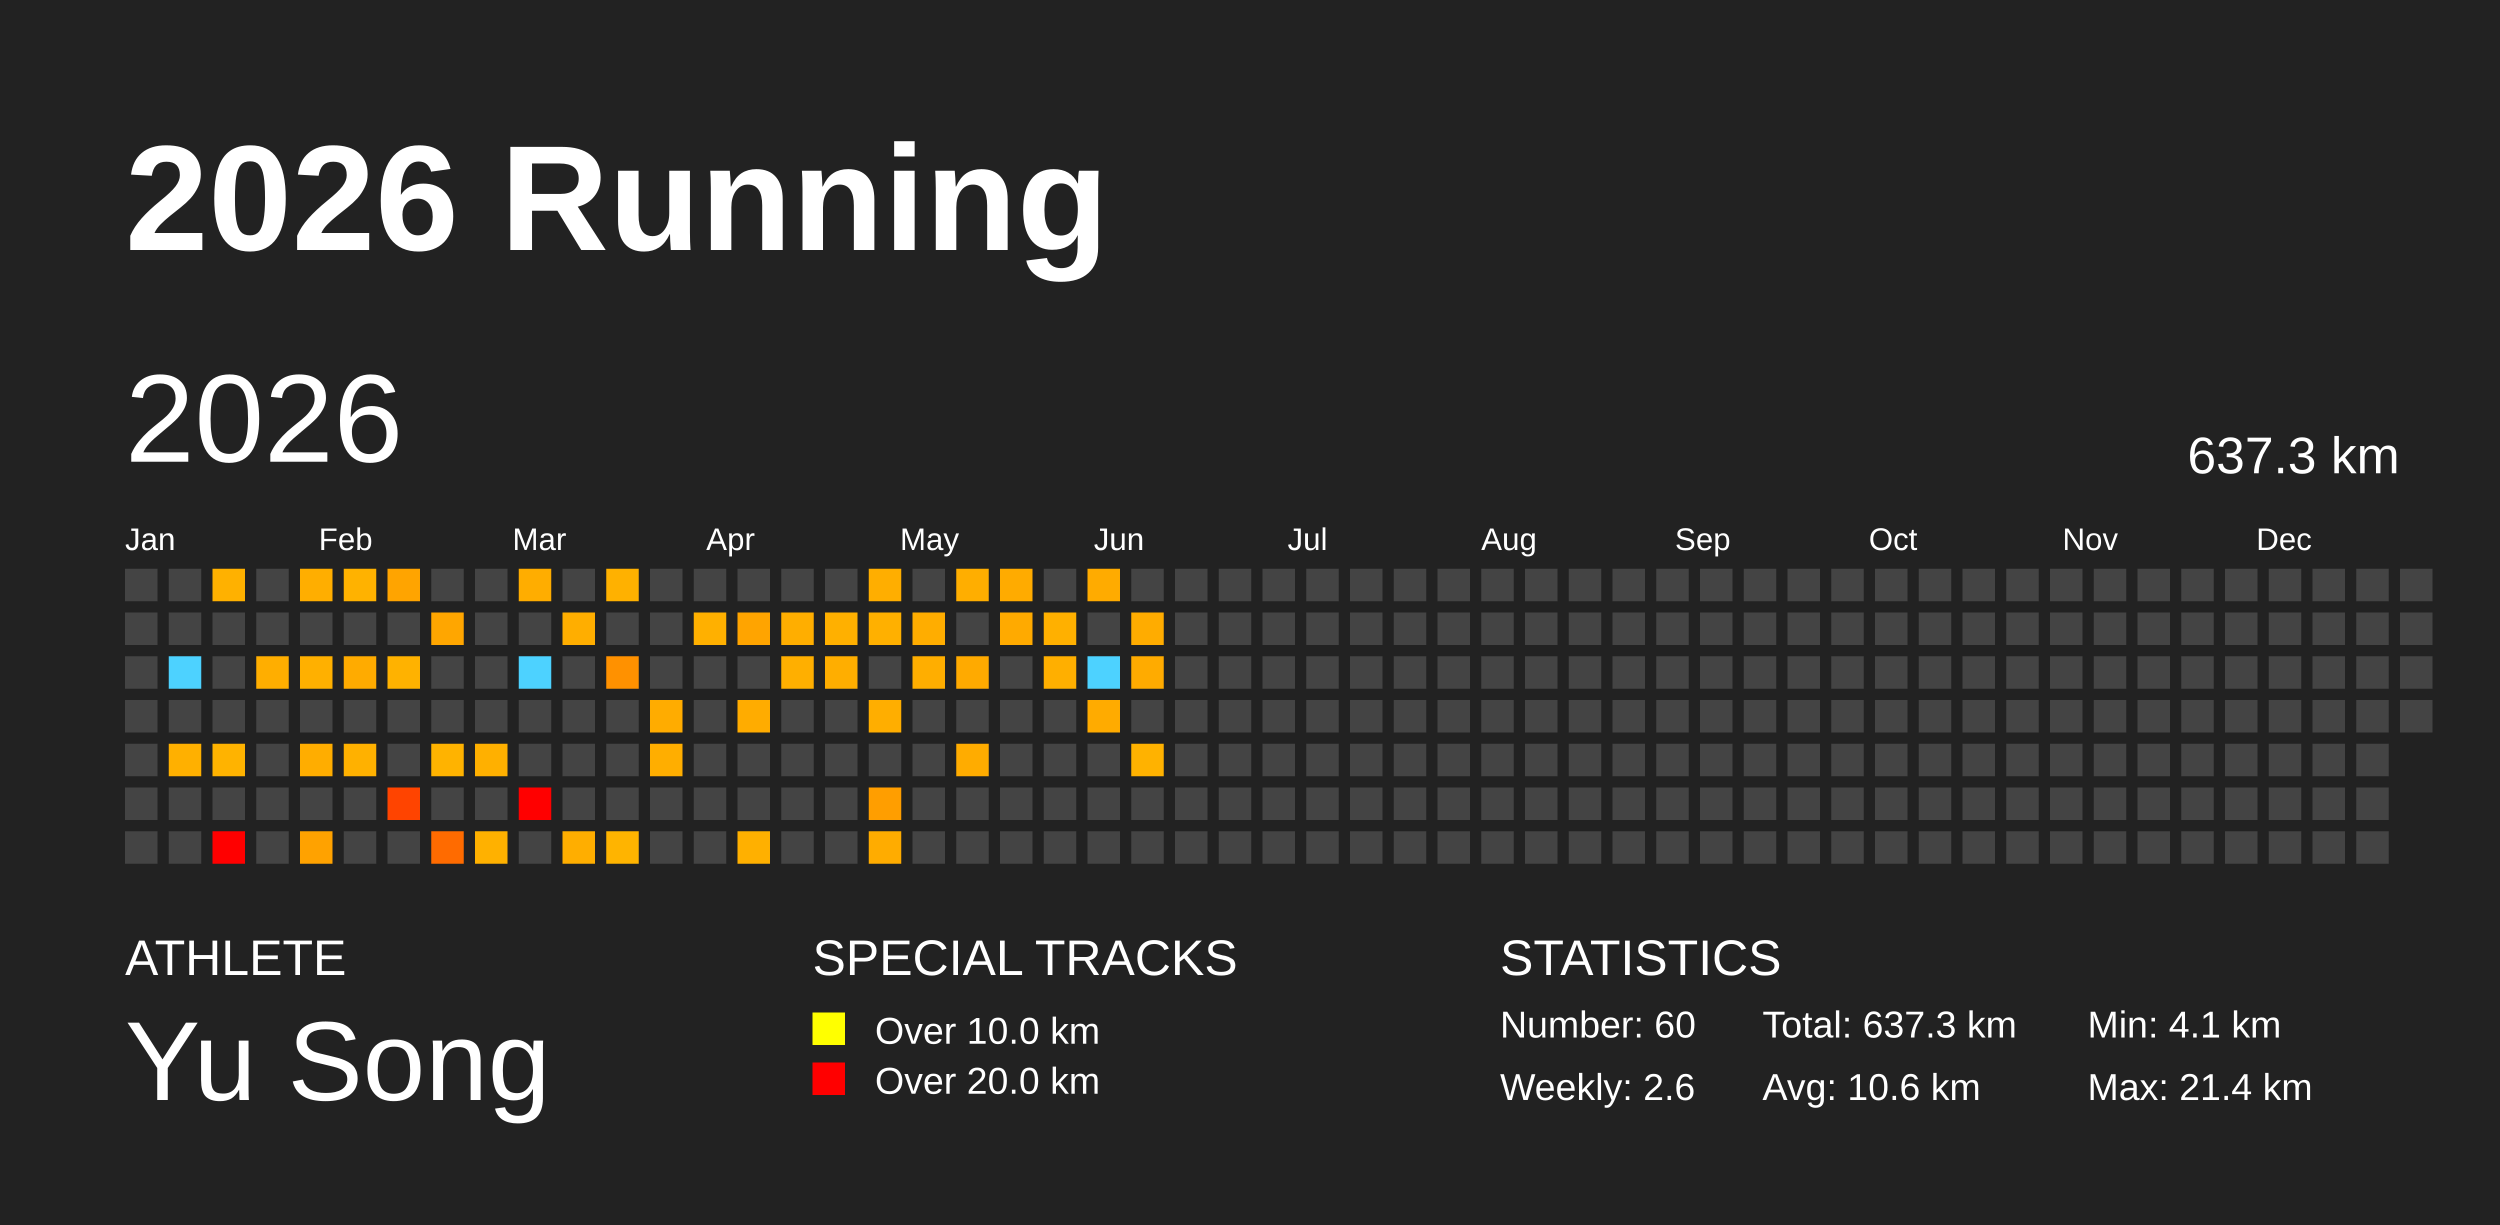
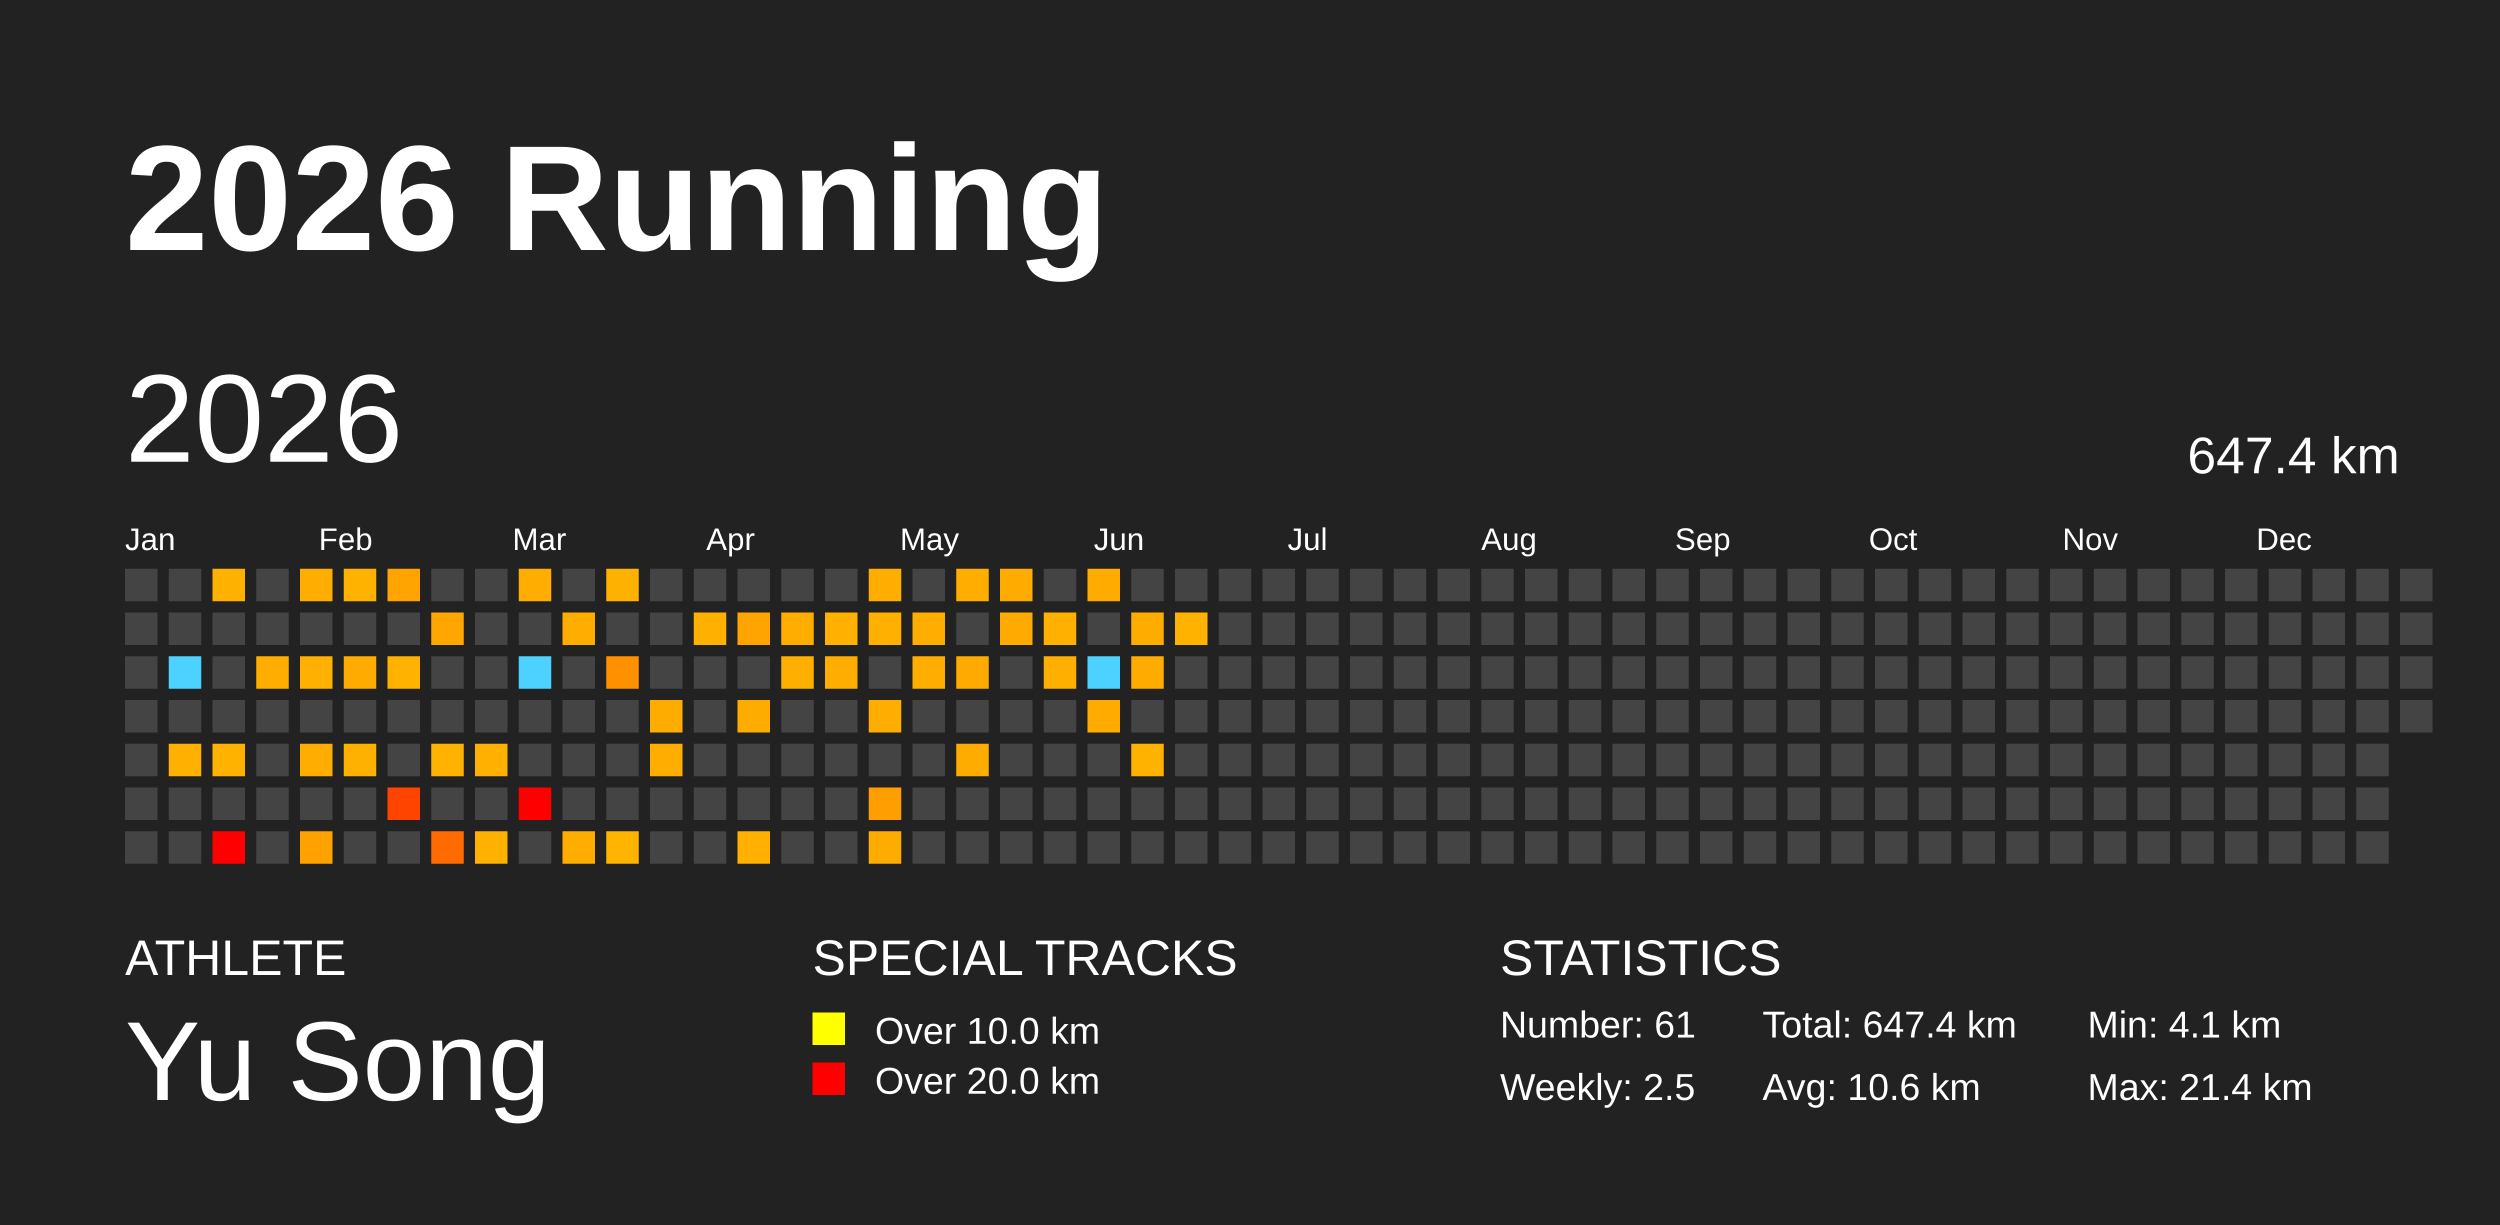
<svg xmlns="http://www.w3.org/2000/svg" baseProfile="full" height="98mm" version="1.1" viewBox="0,0,200,98" width="200mm">
  <defs />
  <rect fill="#222222" height="98" width="200" x="0" y="0" />
  <text fill="#FFFFFF" style="font-size:12px; font-family:Arial; font-weight:bold;" x="10" y="20">2026 Running</text>
  <text fill="#FFFFFF" style="font-size:4px; font-family:Arial" x="10" y="78">ATHLETE</text>
  <text fill="#FFFFFF" style="font-size:9px; font-family:Arial" x="10" y="88">Yu Song</text>
  <text fill="#FFFFFF" style="font-size:4px; font-family:Arial" x="65" y="78">SPECIAL TRACKS</text>
  <rect fill="yellow" height="2.6" width="2.6" x="65" y="81" />
  <text fill="#FFFFFF" style="font-size:3px; font-family:Arial" x="70" y="83.5">Over 10.0 km</text>
  <rect fill="red" height="2.6" width="2.6" x="65" y="85" />
  <text fill="#FFFFFF" style="font-size:3px; font-family:Arial" x="70" y="87.5">Over 20.0 km</text>
  <text fill="#FFFFFF" style="font-size:4px; font-family:Arial" x="120" y="78">STATISTICS</text>
-   <text fill="#FFFFFF" style="font-size:3px; font-family:Arial" x="120" y="83">Number: 60</text>
-   <text fill="#FFFFFF" style="font-size:3px; font-family:Arial" x="120" y="88">Weekly: 2.6</text>
-   <text fill="#FFFFFF" style="font-size:3px; font-family:Arial" x="141" y="83">Total: 637.3 km</text>
+   <text fill="#FFFFFF" style="font-size:3px; font-family:Arial" x="120" y="83">Number: 61</text>
+   <text fill="#FFFFFF" style="font-size:3px; font-family:Arial" x="120" y="88">Weekly: 2.5</text>
+   <text fill="#FFFFFF" style="font-size:3px; font-family:Arial" x="141" y="83">Total: 647.4 km</text>
  <text fill="#FFFFFF" style="font-size:3px; font-family:Arial" x="141" y="88">Avg: 10.6 km</text>
  <text fill="#FFFFFF" style="font-size:3px; font-family:Arial" x="167" y="83">Min: 4.1 km</text>
  <text fill="#FFFFFF" style="font-size:3px; font-family:Arial" x="167" y="88">Max: 21.4 km</text>
  <text dominant-baseline="hanging" fill="#FFFFFF" style="font-size:10.0px; font-family:Arial;" x="10" y="30">2026</text>
-   <text dominant-baseline="hanging" fill="#FFFFFF" style="font-size:4.125px; font-family:Arial;" x="175" y="35">637.3 km</text>
+   <text dominant-baseline="hanging" fill="#FFFFFF" style="font-size:4.125px; font-family:Arial;" x="175" y="35">647.4 km</text>
  <text fill="#FFFFFF" style="font-size:2.5px; font-family:Arial" x="10.0" y="44">Jan</text>
  <text fill="#FFFFFF" style="font-size:2.5px; font-family:Arial" x="25.5" y="44">Feb</text>
  <text fill="#FFFFFF" style="font-size:2.5px; font-family:Arial" x="41.0" y="44">Mar</text>
  <text fill="#FFFFFF" style="font-size:2.5px; font-family:Arial" x="56.5" y="44">Apr</text>
  <text fill="#FFFFFF" style="font-size:2.5px; font-family:Arial" x="72.0" y="44">May</text>
  <text fill="#FFFFFF" style="font-size:2.5px; font-family:Arial" x="87.5" y="44">Jun</text>
  <text fill="#FFFFFF" style="font-size:2.5px; font-family:Arial" x="103.0" y="44">Jul</text>
  <text fill="#FFFFFF" style="font-size:2.5px; font-family:Arial" x="118.5" y="44">Aug</text>
  <text fill="#FFFFFF" style="font-size:2.5px; font-family:Arial" x="134.0" y="44">Sep</text>
  <text fill="#FFFFFF" style="font-size:2.5px; font-family:Arial" x="149.5" y="44">Oct</text>
  <text fill="#FFFFFF" style="font-size:2.5px; font-family:Arial" x="165.0" y="44">Nov</text>
  <text fill="#FFFFFF" style="font-size:2.5px; font-family:Arial" x="180.5" y="44">Dec</text>
  <rect fill="#444444" height="2.6" width="2.6" x="10.0" y="45.5" />
  <rect fill="#444444" height="2.6" width="2.6" x="10.0" y="49.0" />
  <rect fill="#444444" height="2.6" width="2.6" x="10.0" y="52.5" />
  <rect fill="#444444" height="2.6" width="2.6" x="10.0" y="56.0" />
  <rect fill="#444444" height="2.6" width="2.6" x="10.0" y="59.5" />
  <rect fill="#444444" height="2.6" width="2.6" x="10.0" y="63.0" />
  <rect fill="#444444" height="2.6" width="2.6" x="10.0" y="66.5" />
  <rect fill="#444444" height="2.6" width="2.6" x="13.5" y="45.5" />
  <rect fill="#444444" height="2.6" width="2.6" x="13.5" y="49.0" />
  <rect fill="#4dd2ff" height="2.6" width="2.6" x="13.5" y="52.5" />
  <rect fill="#444444" height="2.6" width="2.6" x="13.5" y="56.0" />
  <rect fill="#ffb000" height="2.6" width="2.6" x="13.5" y="59.5" />
  <rect fill="#444444" height="2.6" width="2.6" x="13.5" y="63.0" />
  <rect fill="#444444" height="2.6" width="2.6" x="13.5" y="66.5" />
  <rect fill="#ffb100" height="2.6" width="2.6" x="17.0" y="45.5" />
  <rect fill="#444444" height="2.6" width="2.6" x="17.0" y="49.0" />
  <rect fill="#444444" height="2.6" width="2.6" x="17.0" y="52.5" />
  <rect fill="#444444" height="2.6" width="2.6" x="17.0" y="56.0" />
  <rect fill="#ffb300" height="2.6" width="2.6" x="17.0" y="59.5" />
  <rect fill="#444444" height="2.6" width="2.6" x="17.0" y="63.0" />
  <rect fill="red" height="2.6" width="2.6" x="17.0" y="66.5" />
  <rect fill="#444444" height="2.6" width="2.6" x="20.5" y="45.5" />
  <rect fill="#444444" height="2.6" width="2.6" x="20.5" y="49.0" />
  <rect fill="#ffae00" height="2.6" width="2.6" x="20.5" y="52.5" />
  <rect fill="#444444" height="2.6" width="2.6" x="20.5" y="56.0" />
  <rect fill="#444444" height="2.6" width="2.6" x="20.5" y="59.5" />
  <rect fill="#444444" height="2.6" width="2.6" x="20.5" y="63.0" />
  <rect fill="#444444" height="2.6" width="2.6" x="20.5" y="66.5" />
  <rect fill="#ffae00" height="2.6" width="2.6" x="24.0" y="45.5" />
  <rect fill="#444444" height="2.6" width="2.6" x="24.0" y="49.0" />
  <rect fill="#ffb000" height="2.6" width="2.6" x="24.0" y="52.5" />
  <rect fill="#444444" height="2.6" width="2.6" x="24.0" y="56.0" />
  <rect fill="#ffad00" height="2.6" width="2.6" x="24.0" y="59.5" />
  <rect fill="#444444" height="2.6" width="2.6" x="24.0" y="63.0" />
  <rect fill="#ffa200" height="2.6" width="2.6" x="24.0" y="66.5" />
  <rect fill="#ffb200" height="2.6" width="2.6" x="27.5" y="45.5" />
  <rect fill="#444444" height="2.6" width="2.6" x="27.5" y="49.0" />
  <rect fill="#ffab00" height="2.6" width="2.6" x="27.5" y="52.5" />
  <rect fill="#444444" height="2.6" width="2.6" x="27.5" y="56.0" />
  <rect fill="#ffb100" height="2.6" width="2.6" x="27.5" y="59.5" />
  <rect fill="#444444" height="2.6" width="2.6" x="27.5" y="63.0" />
  <rect fill="#444444" height="2.6" width="2.6" x="27.5" y="66.5" />
  <rect fill="#ffa400" height="2.6" width="2.6" x="31.0" y="45.5" />
  <rect fill="#444444" height="2.6" width="2.6" x="31.0" y="49.0" />
  <rect fill="#ffb200" height="2.6" width="2.6" x="31.0" y="52.5" />
  <rect fill="#444444" height="2.6" width="2.6" x="31.0" y="56.0" />
  <rect fill="#444444" height="2.6" width="2.6" x="31.0" y="59.5" />
  <rect fill="#ff4400" height="2.6" width="2.6" x="31.0" y="63.0" />
  <rect fill="#444444" height="2.6" width="2.6" x="31.0" y="66.5" />
  <rect fill="#444444" height="2.6" width="2.6" x="34.5" y="45.5" />
  <rect fill="#ffa600" height="2.6" width="2.6" x="34.5" y="49.0" />
  <rect fill="#444444" height="2.6" width="2.6" x="34.5" y="52.5" />
  <rect fill="#444444" height="2.6" width="2.6" x="34.5" y="56.0" />
  <rect fill="#ffb300" height="2.6" width="2.6" x="34.5" y="59.5" />
  <rect fill="#444444" height="2.6" width="2.6" x="34.5" y="63.0" />
  <rect fill="#ff6b00" height="2.6" width="2.6" x="34.5" y="66.5" />
  <rect fill="#444444" height="2.6" width="2.6" x="38.0" y="45.5" />
  <rect fill="#444444" height="2.6" width="2.6" x="38.0" y="49.0" />
  <rect fill="#444444" height="2.6" width="2.6" x="38.0" y="52.5" />
  <rect fill="#444444" height="2.6" width="2.6" x="38.0" y="56.0" />
  <rect fill="#ffb000" height="2.6" width="2.6" x="38.0" y="59.5" />
  <rect fill="#444444" height="2.6" width="2.6" x="38.0" y="63.0" />
  <rect fill="#ffb100" height="2.6" width="2.6" x="38.0" y="66.5" />
  <rect fill="#ffad00" height="2.6" width="2.6" x="41.5" y="45.5" />
  <rect fill="#444444" height="2.6" width="2.6" x="41.5" y="49.0" />
  <rect fill="#4dd2ff" height="2.6" width="2.6" x="41.5" y="52.5" />
  <rect fill="#444444" height="2.6" width="2.6" x="41.5" y="56.0" />
  <rect fill="#444444" height="2.6" width="2.6" x="41.5" y="59.5" />
  <rect fill="red" height="2.6" width="2.6" x="41.5" y="63.0" />
  <rect fill="#444444" height="2.6" width="2.6" x="41.5" y="66.5" />
  <rect fill="#444444" height="2.6" width="2.6" x="45.0" y="45.5" />
  <rect fill="#ffae00" height="2.6" width="2.6" x="45.0" y="49.0" />
  <rect fill="#444444" height="2.6" width="2.6" x="45.0" y="52.5" />
  <rect fill="#444444" height="2.6" width="2.6" x="45.0" y="56.0" />
  <rect fill="#444444" height="2.6" width="2.6" x="45.0" y="59.5" />
  <rect fill="#444444" height="2.6" width="2.6" x="45.0" y="63.0" />
  <rect fill="#ffae00" height="2.6" width="2.6" x="45.0" y="66.5" />
  <rect fill="#ffb100" height="2.6" width="2.6" x="48.5" y="45.5" />
  <rect fill="#444444" height="2.6" width="2.6" x="48.5" y="49.0" />
  <rect fill="#ff9100" height="2.6" width="2.6" x="48.5" y="52.5" />
  <rect fill="#444444" height="2.6" width="2.6" x="48.5" y="56.0" />
  <rect fill="#444444" height="2.6" width="2.6" x="48.5" y="59.5" />
  <rect fill="#444444" height="2.6" width="2.6" x="48.5" y="63.0" />
  <rect fill="#ffb400" height="2.6" width="2.6" x="48.5" y="66.5" />
  <rect fill="#444444" height="2.6" width="2.6" x="52.0" y="45.5" />
  <rect fill="#444444" height="2.6" width="2.6" x="52.0" y="49.0" />
  <rect fill="#444444" height="2.6" width="2.6" x="52.0" y="52.5" />
  <rect fill="#ffac00" height="2.6" width="2.6" x="52.0" y="56.0" />
  <rect fill="#ffae00" height="2.6" width="2.6" x="52.0" y="59.5" />
  <rect fill="#444444" height="2.6" width="2.6" x="52.0" y="63.0" />
  <rect fill="#444444" height="2.6" width="2.6" x="52.0" y="66.5" />
  <rect fill="#444444" height="2.6" width="2.6" x="55.5" y="45.5" />
  <rect fill="#ffb000" height="2.6" width="2.6" x="55.5" y="49.0" />
  <rect fill="#444444" height="2.6" width="2.6" x="55.5" y="52.5" />
  <rect fill="#444444" height="2.6" width="2.6" x="55.5" y="56.0" />
  <rect fill="#444444" height="2.6" width="2.6" x="55.5" y="59.5" />
  <rect fill="#444444" height="2.6" width="2.6" x="55.5" y="63.0" />
  <rect fill="#444444" height="2.6" width="2.6" x="55.5" y="66.5" />
  <rect fill="#444444" height="2.6" width="2.6" x="59.0" y="45.5" />
  <rect fill="#ffa400" height="2.6" width="2.6" x="59.0" y="49.0" />
  <rect fill="#444444" height="2.6" width="2.6" x="59.0" y="52.5" />
  <rect fill="#ffac00" height="2.6" width="2.6" x="59.0" y="56.0" />
  <rect fill="#444444" height="2.6" width="2.6" x="59.0" y="59.5" />
  <rect fill="#444444" height="2.6" width="2.6" x="59.0" y="63.0" />
  <rect fill="#ffb000" height="2.6" width="2.6" x="59.0" y="66.5" />
  <rect fill="#444444" height="2.6" width="2.6" x="62.5" y="45.5" />
  <rect fill="#ffae00" height="2.6" width="2.6" x="62.5" y="49.0" />
  <rect fill="#ffaf00" height="2.6" width="2.6" x="62.5" y="52.5" />
  <rect fill="#444444" height="2.6" width="2.6" x="62.5" y="56.0" />
  <rect fill="#444444" height="2.6" width="2.6" x="62.5" y="59.5" />
  <rect fill="#444444" height="2.6" width="2.6" x="62.5" y="63.0" />
  <rect fill="#444444" height="2.6" width="2.6" x="62.5" y="66.5" />
  <rect fill="#444444" height="2.6" width="2.6" x="66.0" y="45.5" />
  <rect fill="#ffb000" height="2.6" width="2.6" x="66.0" y="49.0" />
  <rect fill="#ffae00" height="2.6" width="2.6" x="66.0" y="52.5" />
  <rect fill="#444444" height="2.6" width="2.6" x="66.0" y="56.0" />
  <rect fill="#444444" height="2.6" width="2.6" x="66.0" y="59.5" />
  <rect fill="#444444" height="2.6" width="2.6" x="66.0" y="63.0" />
  <rect fill="#444444" height="2.6" width="2.6" x="66.0" y="66.5" />
  <rect fill="#ffae00" height="2.6" width="2.6" x="69.5" y="45.5" />
  <rect fill="#ffb000" height="2.6" width="2.6" x="69.5" y="49.0" />
  <rect fill="#444444" height="2.6" width="2.6" x="69.5" y="52.5" />
  <rect fill="#ffae00" height="2.6" width="2.6" x="69.5" y="56.0" />
  <rect fill="#444444" height="2.6" width="2.6" x="69.5" y="59.5" />
  <rect fill="#ff9e00" height="2.6" width="2.6" x="69.5" y="63.0" />
  <rect fill="#ffac00" height="2.6" width="2.6" x="69.5" y="66.5" />
  <rect fill="#444444" height="2.6" width="2.6" x="73.0" y="45.5" />
  <rect fill="#ffad00" height="2.6" width="2.6" x="73.0" y="49.0" />
  <rect fill="#ffae00" height="2.6" width="2.6" x="73.0" y="52.5" />
  <rect fill="#444444" height="2.6" width="2.6" x="73.0" y="56.0" />
  <rect fill="#444444" height="2.6" width="2.6" x="73.0" y="59.5" />
  <rect fill="#444444" height="2.6" width="2.6" x="73.0" y="63.0" />
  <rect fill="#444444" height="2.6" width="2.6" x="73.0" y="66.5" />
  <rect fill="#ffae00" height="2.6" width="2.6" x="76.5" y="45.5" />
  <rect fill="#444444" height="2.6" width="2.6" x="76.5" y="49.0" />
  <rect fill="#ffaa00" height="2.6" width="2.6" x="76.5" y="52.5" />
  <rect fill="#444444" height="2.6" width="2.6" x="76.5" y="56.0" />
  <rect fill="#ffac00" height="2.6" width="2.6" x="76.5" y="59.5" />
  <rect fill="#444444" height="2.6" width="2.6" x="76.5" y="63.0" />
  <rect fill="#444444" height="2.6" width="2.6" x="76.5" y="66.5" />
  <rect fill="#ffab00" height="2.6" width="2.6" x="80.0" y="45.5" />
  <rect fill="#ffaa00" height="2.6" width="2.6" x="80.0" y="49.0" />
  <rect fill="#444444" height="2.6" width="2.6" x="80.0" y="52.5" />
  <rect fill="#444444" height="2.6" width="2.6" x="80.0" y="56.0" />
  <rect fill="#444444" height="2.6" width="2.6" x="80.0" y="59.5" />
  <rect fill="#444444" height="2.6" width="2.6" x="80.0" y="63.0" />
  <rect fill="#444444" height="2.6" width="2.6" x="80.0" y="66.5" />
  <rect fill="#444444" height="2.6" width="2.6" x="83.5" y="45.5" />
  <rect fill="#ffb000" height="2.6" width="2.6" x="83.5" y="49.0" />
  <rect fill="#ffaf00" height="2.6" width="2.6" x="83.5" y="52.5" />
  <rect fill="#444444" height="2.6" width="2.6" x="83.5" y="56.0" />
  <rect fill="#444444" height="2.6" width="2.6" x="83.5" y="59.5" />
  <rect fill="#444444" height="2.6" width="2.6" x="83.5" y="63.0" />
  <rect fill="#444444" height="2.6" width="2.6" x="83.5" y="66.5" />
  <rect fill="#ffab00" height="2.6" width="2.6" x="87.0" y="45.5" />
  <rect fill="#444444" height="2.6" width="2.6" x="87.0" y="49.0" />
  <rect fill="#4dd2ff" height="2.6" width="2.6" x="87.0" y="52.5" />
  <rect fill="#ffab00" height="2.6" width="2.6" x="87.0" y="56.0" />
  <rect fill="#444444" height="2.6" width="2.6" x="87.0" y="59.5" />
  <rect fill="#444444" height="2.6" width="2.6" x="87.0" y="63.0" />
  <rect fill="#444444" height="2.6" width="2.6" x="87.0" y="66.5" />
  <rect fill="#444444" height="2.6" width="2.6" x="90.5" y="45.5" />
  <rect fill="#ffac00" height="2.6" width="2.6" x="90.5" y="49.0" />
  <rect fill="#ffab00" height="2.6" width="2.6" x="90.5" y="52.5" />
  <rect fill="#444444" height="2.6" width="2.6" x="90.5" y="56.0" />
  <rect fill="#ffb200" height="2.6" width="2.6" x="90.5" y="59.5" />
  <rect fill="#444444" height="2.6" width="2.6" x="90.5" y="63.0" />
  <rect fill="#444444" height="2.6" width="2.6" x="90.5" y="66.5" />
  <rect fill="#444444" height="2.6" width="2.6" x="94.0" y="45.5" />
-   <rect fill="#444444" height="2.6" width="2.6" x="94.0" y="49.0" />
+   <rect fill="#ffb200" height="2.6" width="2.6" x="94.0" y="49.0" />
  <rect fill="#444444" height="2.6" width="2.6" x="94.0" y="52.5" />
  <rect fill="#444444" height="2.6" width="2.6" x="94.0" y="56.0" />
  <rect fill="#444444" height="2.6" width="2.6" x="94.0" y="59.5" />
  <rect fill="#444444" height="2.6" width="2.6" x="94.0" y="63.0" />
  <rect fill="#444444" height="2.6" width="2.6" x="94.0" y="66.5" />
  <rect fill="#444444" height="2.6" width="2.6" x="97.5" y="45.5" />
  <rect fill="#444444" height="2.6" width="2.6" x="97.5" y="49.0" />
  <rect fill="#444444" height="2.6" width="2.6" x="97.5" y="52.5" />
  <rect fill="#444444" height="2.6" width="2.6" x="97.5" y="56.0" />
  <rect fill="#444444" height="2.6" width="2.6" x="97.5" y="59.5" />
  <rect fill="#444444" height="2.6" width="2.6" x="97.5" y="63.0" />
  <rect fill="#444444" height="2.6" width="2.6" x="97.5" y="66.5" />
  <rect fill="#444444" height="2.6" width="2.6" x="101.0" y="45.5" />
  <rect fill="#444444" height="2.6" width="2.6" x="101.0" y="49.0" />
  <rect fill="#444444" height="2.6" width="2.6" x="101.0" y="52.5" />
  <rect fill="#444444" height="2.6" width="2.6" x="101.0" y="56.0" />
  <rect fill="#444444" height="2.6" width="2.6" x="101.0" y="59.5" />
  <rect fill="#444444" height="2.6" width="2.6" x="101.0" y="63.0" />
  <rect fill="#444444" height="2.6" width="2.6" x="101.0" y="66.5" />
  <rect fill="#444444" height="2.6" width="2.6" x="104.5" y="45.5" />
  <rect fill="#444444" height="2.6" width="2.6" x="104.5" y="49.0" />
  <rect fill="#444444" height="2.6" width="2.6" x="104.5" y="52.5" />
  <rect fill="#444444" height="2.6" width="2.6" x="104.5" y="56.0" />
  <rect fill="#444444" height="2.6" width="2.6" x="104.5" y="59.5" />
  <rect fill="#444444" height="2.6" width="2.6" x="104.5" y="63.0" />
  <rect fill="#444444" height="2.6" width="2.6" x="104.5" y="66.5" />
  <rect fill="#444444" height="2.6" width="2.6" x="108.0" y="45.5" />
  <rect fill="#444444" height="2.6" width="2.6" x="108.0" y="49.0" />
  <rect fill="#444444" height="2.6" width="2.6" x="108.0" y="52.5" />
  <rect fill="#444444" height="2.6" width="2.6" x="108.0" y="56.0" />
  <rect fill="#444444" height="2.6" width="2.6" x="108.0" y="59.5" />
  <rect fill="#444444" height="2.6" width="2.6" x="108.0" y="63.0" />
  <rect fill="#444444" height="2.6" width="2.6" x="108.0" y="66.5" />
  <rect fill="#444444" height="2.6" width="2.6" x="111.5" y="45.5" />
  <rect fill="#444444" height="2.6" width="2.6" x="111.5" y="49.0" />
  <rect fill="#444444" height="2.6" width="2.6" x="111.5" y="52.5" />
  <rect fill="#444444" height="2.6" width="2.6" x="111.5" y="56.0" />
  <rect fill="#444444" height="2.6" width="2.6" x="111.5" y="59.5" />
  <rect fill="#444444" height="2.6" width="2.6" x="111.5" y="63.0" />
  <rect fill="#444444" height="2.6" width="2.6" x="111.5" y="66.5" />
  <rect fill="#444444" height="2.6" width="2.6" x="115.0" y="45.5" />
  <rect fill="#444444" height="2.6" width="2.6" x="115.0" y="49.0" />
  <rect fill="#444444" height="2.6" width="2.6" x="115.0" y="52.5" />
  <rect fill="#444444" height="2.6" width="2.6" x="115.0" y="56.0" />
  <rect fill="#444444" height="2.6" width="2.6" x="115.0" y="59.5" />
  <rect fill="#444444" height="2.6" width="2.6" x="115.0" y="63.0" />
  <rect fill="#444444" height="2.6" width="2.6" x="115.0" y="66.5" />
  <rect fill="#444444" height="2.6" width="2.6" x="118.5" y="45.5" />
  <rect fill="#444444" height="2.6" width="2.6" x="118.5" y="49.0" />
  <rect fill="#444444" height="2.6" width="2.6" x="118.5" y="52.5" />
  <rect fill="#444444" height="2.6" width="2.6" x="118.5" y="56.0" />
  <rect fill="#444444" height="2.6" width="2.6" x="118.5" y="59.5" />
  <rect fill="#444444" height="2.6" width="2.6" x="118.5" y="63.0" />
  <rect fill="#444444" height="2.6" width="2.6" x="118.5" y="66.5" />
  <rect fill="#444444" height="2.6" width="2.6" x="122.0" y="45.5" />
  <rect fill="#444444" height="2.6" width="2.6" x="122.0" y="49.0" />
  <rect fill="#444444" height="2.6" width="2.6" x="122.0" y="52.5" />
  <rect fill="#444444" height="2.6" width="2.6" x="122.0" y="56.0" />
  <rect fill="#444444" height="2.6" width="2.6" x="122.0" y="59.5" />
  <rect fill="#444444" height="2.6" width="2.6" x="122.0" y="63.0" />
  <rect fill="#444444" height="2.6" width="2.6" x="122.0" y="66.5" />
  <rect fill="#444444" height="2.6" width="2.6" x="125.5" y="45.5" />
  <rect fill="#444444" height="2.6" width="2.6" x="125.5" y="49.0" />
  <rect fill="#444444" height="2.6" width="2.6" x="125.5" y="52.5" />
  <rect fill="#444444" height="2.6" width="2.6" x="125.5" y="56.0" />
  <rect fill="#444444" height="2.6" width="2.6" x="125.5" y="59.5" />
  <rect fill="#444444" height="2.6" width="2.6" x="125.5" y="63.0" />
  <rect fill="#444444" height="2.6" width="2.6" x="125.5" y="66.5" />
  <rect fill="#444444" height="2.6" width="2.6" x="129.0" y="45.5" />
  <rect fill="#444444" height="2.6" width="2.6" x="129.0" y="49.0" />
  <rect fill="#444444" height="2.6" width="2.6" x="129.0" y="52.5" />
  <rect fill="#444444" height="2.6" width="2.6" x="129.0" y="56.0" />
  <rect fill="#444444" height="2.6" width="2.6" x="129.0" y="59.5" />
  <rect fill="#444444" height="2.6" width="2.6" x="129.0" y="63.0" />
  <rect fill="#444444" height="2.6" width="2.6" x="129.0" y="66.5" />
  <rect fill="#444444" height="2.6" width="2.6" x="132.5" y="45.5" />
  <rect fill="#444444" height="2.6" width="2.6" x="132.5" y="49.0" />
  <rect fill="#444444" height="2.6" width="2.6" x="132.5" y="52.5" />
  <rect fill="#444444" height="2.6" width="2.6" x="132.5" y="56.0" />
  <rect fill="#444444" height="2.6" width="2.6" x="132.5" y="59.5" />
  <rect fill="#444444" height="2.6" width="2.6" x="132.5" y="63.0" />
  <rect fill="#444444" height="2.6" width="2.6" x="132.5" y="66.5" />
  <rect fill="#444444" height="2.6" width="2.6" x="136.0" y="45.5" />
  <rect fill="#444444" height="2.6" width="2.6" x="136.0" y="49.0" />
  <rect fill="#444444" height="2.6" width="2.6" x="136.0" y="52.5" />
  <rect fill="#444444" height="2.6" width="2.6" x="136.0" y="56.0" />
  <rect fill="#444444" height="2.6" width="2.6" x="136.0" y="59.5" />
  <rect fill="#444444" height="2.6" width="2.6" x="136.0" y="63.0" />
  <rect fill="#444444" height="2.6" width="2.6" x="136.0" y="66.5" />
  <rect fill="#444444" height="2.6" width="2.6" x="139.5" y="45.5" />
  <rect fill="#444444" height="2.6" width="2.6" x="139.5" y="49.0" />
  <rect fill="#444444" height="2.6" width="2.6" x="139.5" y="52.5" />
  <rect fill="#444444" height="2.6" width="2.6" x="139.5" y="56.0" />
  <rect fill="#444444" height="2.6" width="2.6" x="139.5" y="59.5" />
  <rect fill="#444444" height="2.6" width="2.6" x="139.5" y="63.0" />
  <rect fill="#444444" height="2.6" width="2.6" x="139.5" y="66.5" />
  <rect fill="#444444" height="2.6" width="2.6" x="143.0" y="45.5" />
  <rect fill="#444444" height="2.6" width="2.6" x="143.0" y="49.0" />
  <rect fill="#444444" height="2.6" width="2.6" x="143.0" y="52.5" />
  <rect fill="#444444" height="2.6" width="2.6" x="143.0" y="56.0" />
  <rect fill="#444444" height="2.6" width="2.6" x="143.0" y="59.5" />
  <rect fill="#444444" height="2.6" width="2.6" x="143.0" y="63.0" />
  <rect fill="#444444" height="2.6" width="2.6" x="143.0" y="66.5" />
  <rect fill="#444444" height="2.6" width="2.6" x="146.5" y="45.5" />
  <rect fill="#444444" height="2.6" width="2.6" x="146.5" y="49.0" />
  <rect fill="#444444" height="2.6" width="2.6" x="146.5" y="52.5" />
  <rect fill="#444444" height="2.6" width="2.6" x="146.5" y="56.0" />
  <rect fill="#444444" height="2.6" width="2.6" x="146.5" y="59.5" />
  <rect fill="#444444" height="2.6" width="2.6" x="146.5" y="63.0" />
  <rect fill="#444444" height="2.6" width="2.6" x="146.5" y="66.5" />
  <rect fill="#444444" height="2.6" width="2.6" x="150.0" y="45.5" />
  <rect fill="#444444" height="2.6" width="2.6" x="150.0" y="49.0" />
  <rect fill="#444444" height="2.6" width="2.6" x="150.0" y="52.5" />
  <rect fill="#444444" height="2.6" width="2.6" x="150.0" y="56.0" />
  <rect fill="#444444" height="2.6" width="2.6" x="150.0" y="59.5" />
  <rect fill="#444444" height="2.6" width="2.6" x="150.0" y="63.0" />
  <rect fill="#444444" height="2.6" width="2.6" x="150.0" y="66.5" />
  <rect fill="#444444" height="2.6" width="2.6" x="153.5" y="45.5" />
  <rect fill="#444444" height="2.6" width="2.6" x="153.5" y="49.0" />
  <rect fill="#444444" height="2.6" width="2.6" x="153.5" y="52.5" />
  <rect fill="#444444" height="2.6" width="2.6" x="153.5" y="56.0" />
  <rect fill="#444444" height="2.6" width="2.6" x="153.5" y="59.5" />
  <rect fill="#444444" height="2.6" width="2.6" x="153.5" y="63.0" />
  <rect fill="#444444" height="2.6" width="2.6" x="153.5" y="66.5" />
  <rect fill="#444444" height="2.6" width="2.6" x="157.0" y="45.5" />
  <rect fill="#444444" height="2.6" width="2.6" x="157.0" y="49.0" />
  <rect fill="#444444" height="2.6" width="2.6" x="157.0" y="52.5" />
  <rect fill="#444444" height="2.6" width="2.6" x="157.0" y="56.0" />
  <rect fill="#444444" height="2.6" width="2.6" x="157.0" y="59.5" />
  <rect fill="#444444" height="2.6" width="2.6" x="157.0" y="63.0" />
  <rect fill="#444444" height="2.6" width="2.6" x="157.0" y="66.5" />
  <rect fill="#444444" height="2.6" width="2.6" x="160.5" y="45.5" />
  <rect fill="#444444" height="2.6" width="2.6" x="160.5" y="49.0" />
  <rect fill="#444444" height="2.6" width="2.6" x="160.5" y="52.5" />
  <rect fill="#444444" height="2.6" width="2.6" x="160.5" y="56.0" />
  <rect fill="#444444" height="2.6" width="2.6" x="160.5" y="59.5" />
  <rect fill="#444444" height="2.6" width="2.6" x="160.5" y="63.0" />
  <rect fill="#444444" height="2.6" width="2.6" x="160.5" y="66.5" />
  <rect fill="#444444" height="2.6" width="2.6" x="164.0" y="45.5" />
  <rect fill="#444444" height="2.6" width="2.6" x="164.0" y="49.0" />
  <rect fill="#444444" height="2.6" width="2.6" x="164.0" y="52.5" />
  <rect fill="#444444" height="2.6" width="2.6" x="164.0" y="56.0" />
  <rect fill="#444444" height="2.6" width="2.6" x="164.0" y="59.5" />
  <rect fill="#444444" height="2.6" width="2.6" x="164.0" y="63.0" />
  <rect fill="#444444" height="2.6" width="2.6" x="164.0" y="66.5" />
  <rect fill="#444444" height="2.6" width="2.6" x="167.5" y="45.5" />
  <rect fill="#444444" height="2.6" width="2.6" x="167.5" y="49.0" />
  <rect fill="#444444" height="2.6" width="2.6" x="167.5" y="52.5" />
  <rect fill="#444444" height="2.6" width="2.6" x="167.5" y="56.0" />
  <rect fill="#444444" height="2.6" width="2.6" x="167.5" y="59.5" />
  <rect fill="#444444" height="2.6" width="2.6" x="167.5" y="63.0" />
  <rect fill="#444444" height="2.6" width="2.6" x="167.5" y="66.5" />
  <rect fill="#444444" height="2.6" width="2.6" x="171.0" y="45.5" />
  <rect fill="#444444" height="2.6" width="2.6" x="171.0" y="49.0" />
  <rect fill="#444444" height="2.6" width="2.6" x="171.0" y="52.5" />
  <rect fill="#444444" height="2.6" width="2.6" x="171.0" y="56.0" />
  <rect fill="#444444" height="2.6" width="2.6" x="171.0" y="59.5" />
  <rect fill="#444444" height="2.6" width="2.6" x="171.0" y="63.0" />
  <rect fill="#444444" height="2.6" width="2.6" x="171.0" y="66.5" />
  <rect fill="#444444" height="2.6" width="2.6" x="174.5" y="45.5" />
  <rect fill="#444444" height="2.6" width="2.6" x="174.5" y="49.0" />
  <rect fill="#444444" height="2.6" width="2.6" x="174.5" y="52.5" />
  <rect fill="#444444" height="2.6" width="2.6" x="174.5" y="56.0" />
  <rect fill="#444444" height="2.6" width="2.6" x="174.5" y="59.5" />
  <rect fill="#444444" height="2.6" width="2.6" x="174.5" y="63.0" />
  <rect fill="#444444" height="2.6" width="2.6" x="174.5" y="66.5" />
  <rect fill="#444444" height="2.6" width="2.6" x="178.0" y="45.5" />
  <rect fill="#444444" height="2.6" width="2.6" x="178.0" y="49.0" />
  <rect fill="#444444" height="2.6" width="2.6" x="178.0" y="52.5" />
  <rect fill="#444444" height="2.6" width="2.6" x="178.0" y="56.0" />
  <rect fill="#444444" height="2.6" width="2.6" x="178.0" y="59.5" />
  <rect fill="#444444" height="2.6" width="2.6" x="178.0" y="63.0" />
  <rect fill="#444444" height="2.6" width="2.6" x="178.0" y="66.5" />
  <rect fill="#444444" height="2.6" width="2.6" x="181.5" y="45.5" />
  <rect fill="#444444" height="2.6" width="2.6" x="181.5" y="49.0" />
  <rect fill="#444444" height="2.6" width="2.6" x="181.5" y="52.5" />
  <rect fill="#444444" height="2.6" width="2.6" x="181.5" y="56.0" />
  <rect fill="#444444" height="2.6" width="2.6" x="181.5" y="59.5" />
  <rect fill="#444444" height="2.6" width="2.6" x="181.5" y="63.0" />
  <rect fill="#444444" height="2.6" width="2.6" x="181.5" y="66.5" />
  <rect fill="#444444" height="2.6" width="2.6" x="185.0" y="45.5" />
  <rect fill="#444444" height="2.6" width="2.6" x="185.0" y="49.0" />
  <rect fill="#444444" height="2.6" width="2.6" x="185.0" y="52.5" />
  <rect fill="#444444" height="2.6" width="2.6" x="185.0" y="56.0" />
  <rect fill="#444444" height="2.6" width="2.6" x="185.0" y="59.5" />
  <rect fill="#444444" height="2.6" width="2.6" x="185.0" y="63.0" />
  <rect fill="#444444" height="2.6" width="2.6" x="185.0" y="66.5" />
  <rect fill="#444444" height="2.6" width="2.6" x="188.5" y="45.5" />
  <rect fill="#444444" height="2.6" width="2.6" x="188.5" y="49.0" />
  <rect fill="#444444" height="2.6" width="2.6" x="188.5" y="52.5" />
  <rect fill="#444444" height="2.6" width="2.6" x="188.5" y="56.0" />
  <rect fill="#444444" height="2.6" width="2.6" x="188.5" y="59.5" />
  <rect fill="#444444" height="2.6" width="2.6" x="188.5" y="63.0" />
  <rect fill="#444444" height="2.6" width="2.6" x="188.5" y="66.5" />
  <rect fill="#444444" height="2.6" width="2.6" x="192.0" y="45.5" />
  <rect fill="#444444" height="2.6" width="2.6" x="192.0" y="49.0" />
  <rect fill="#444444" height="2.6" width="2.6" x="192.0" y="52.5" />
  <rect fill="#444444" height="2.6" width="2.6" x="192.0" y="56.0" />
</svg>
